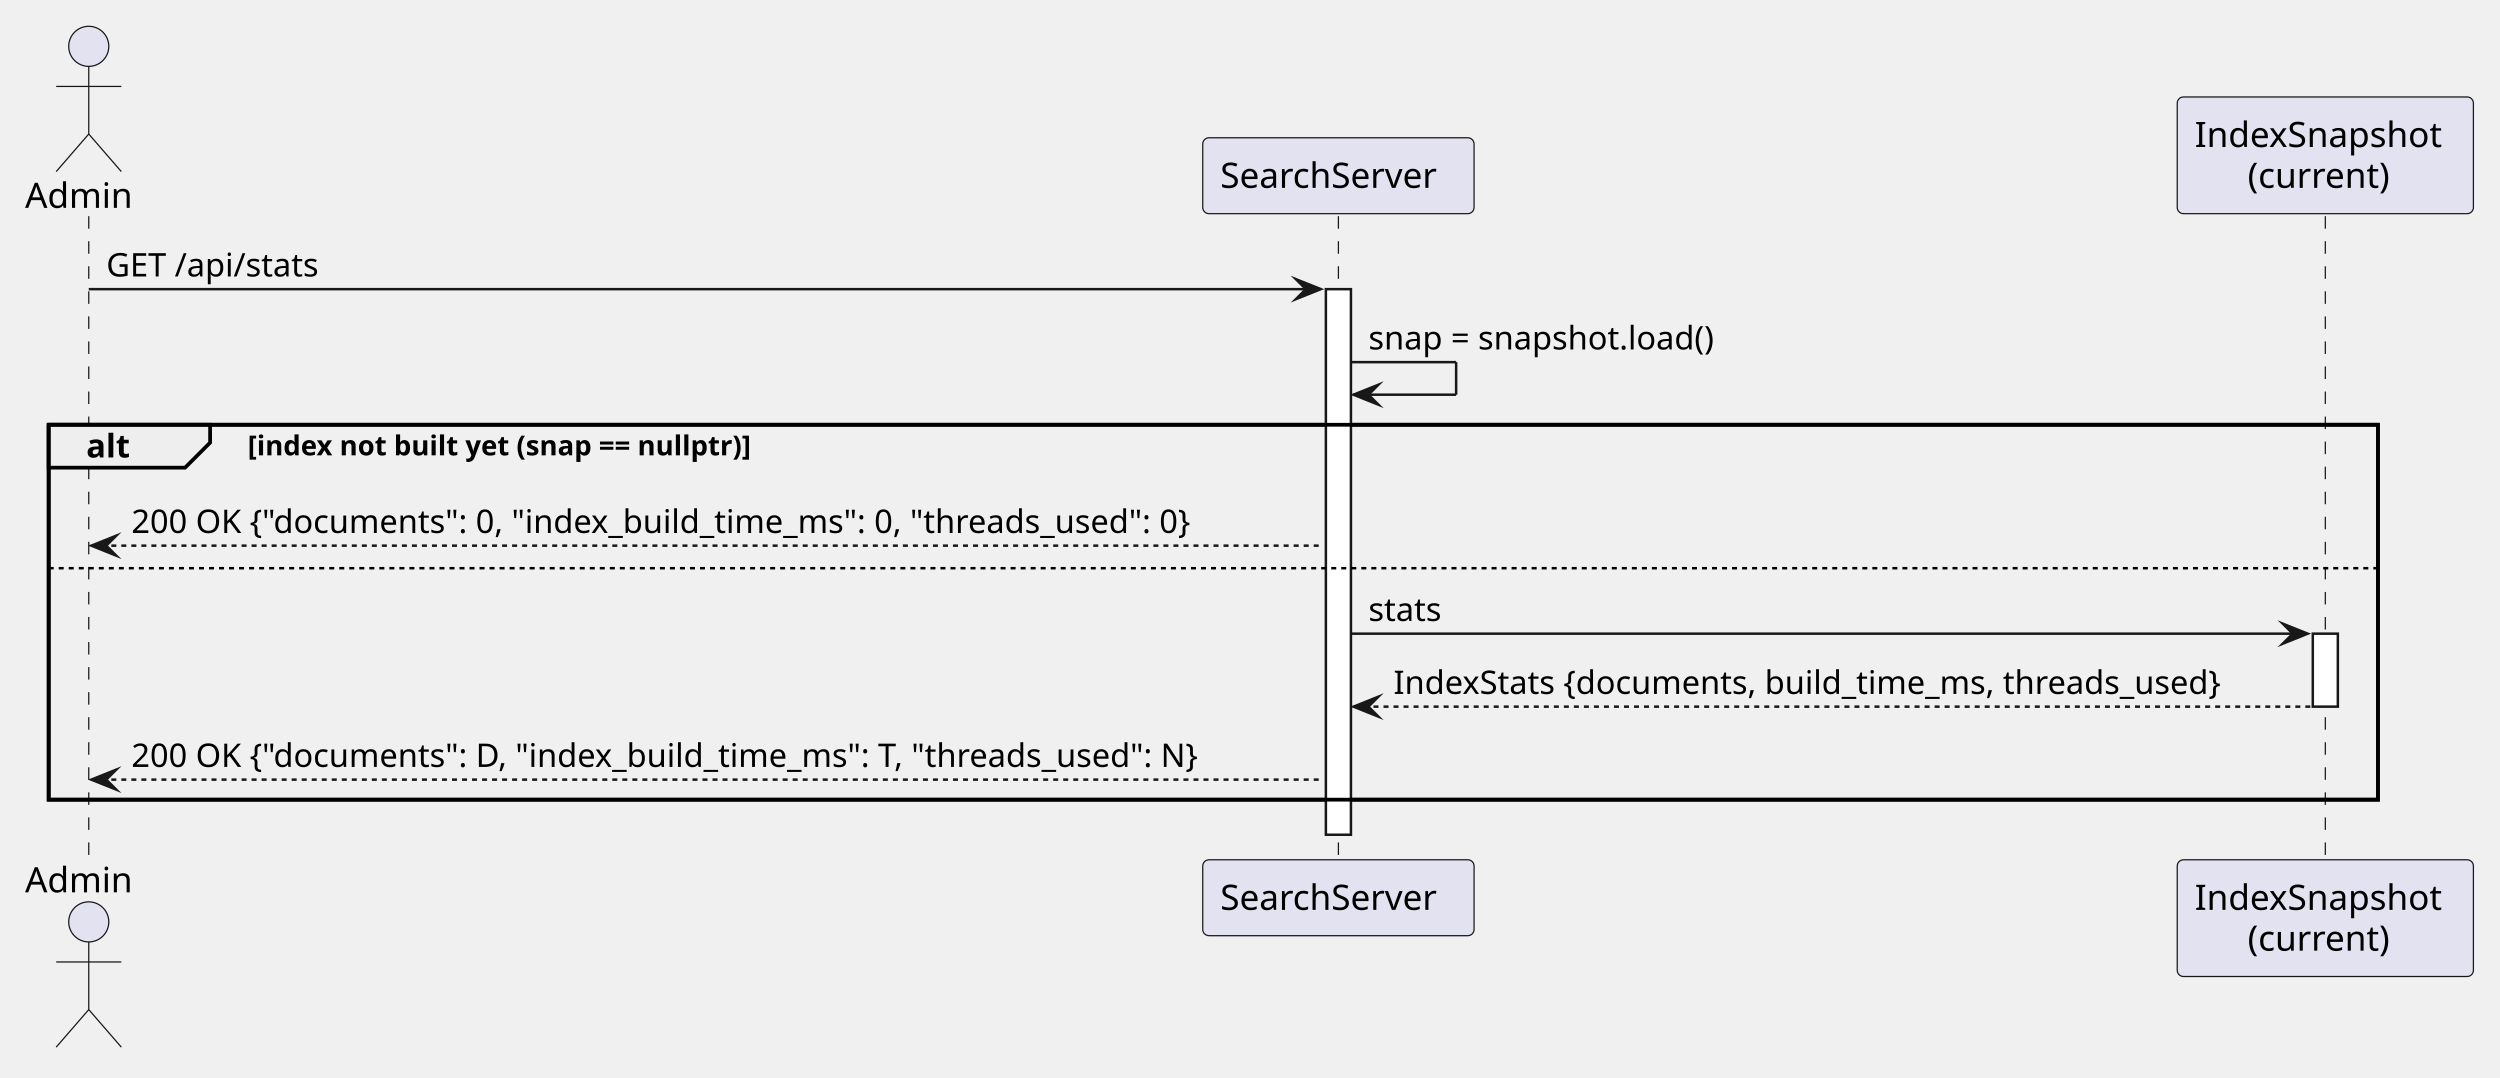
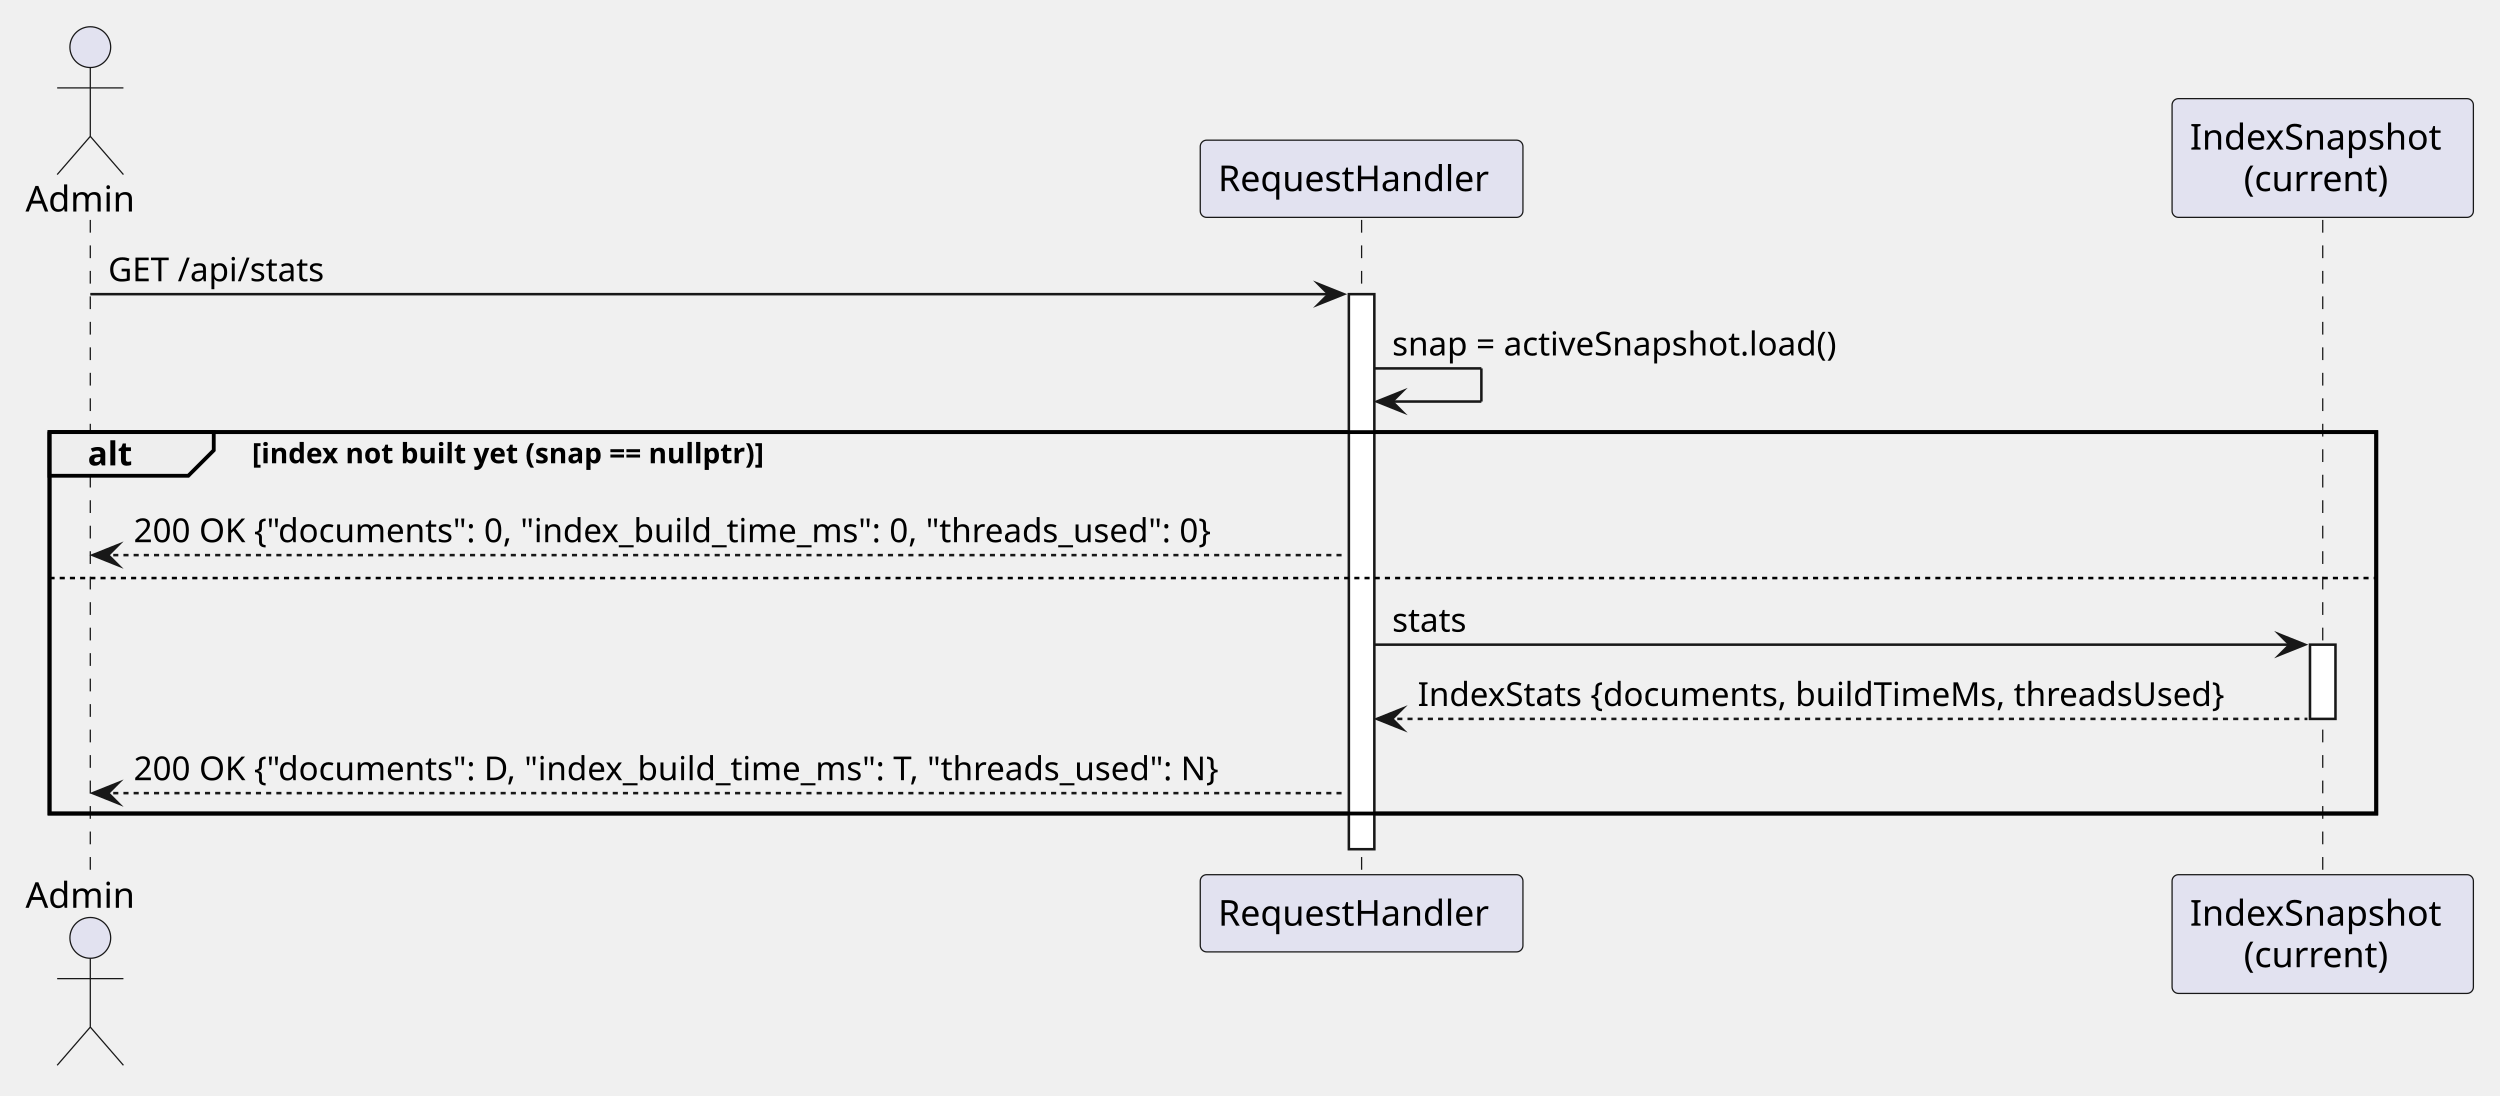
- <svg xmlns="http://www.w3.org/2000/svg" version="1.1" data-diagram-type="SEQUENCE" style="width:998px;height:430px;background:#FFFFFF;" width="998px" height="430px" viewBox="0 0 998 430" zoomAndPan="magnify" preserveAspectRatio="none" contentStyleType="text/css">
+ <svg xmlns="http://www.w3.org/2000/svg" version="1.1" data-diagram-type="SEQUENCE" style="width:981px;height:430px;background:#FFFFFF;" width="981px" height="430px" viewBox="0 0 981 430" zoomAndPan="magnify" preserveAspectRatio="none" contentStyleType="text/css">
  <defs />
  <g font-family="sans-serif" lengthAdjust="spacing">
-     <rect x="19.432" y="169.563" width="929.835" height="149.664" fill="none" style="stroke:#000;stroke-width:1.5;" />
-     <g>
-       <rect x="31.932" y="86.297" width="8" height="256.93" fill="#000" fill-opacity="0" />
-       <line x1="35.432" y1="86.297" x2="35.432" y2="343.227" style="stroke:#181818;stroke-width:0.5;stroke-dasharray:5,5;" />
+     <rect x="19.432" y="169.563" width="913.008" height="149.664" fill="none" style="stroke:#000;stroke-width:1.5;" />
+     <g class="participant-lifeline" data-qualified-name="Admin" data-entity-uid="part1" id="part1-lifeline" data-source-line="1">
+       <g>
+         <rect x="31.932" y="86.297" width="8" height="256.93" fill="#000" fill-opacity="0" />
+         <line x1="35.432" y1="86.297" x2="35.432" y2="343.227" style="stroke:#181818;stroke-width:0.5;stroke-dasharray:5,5;" />
+       </g>
    </g>
-     <g>
-       <rect x="530.792" y="86.297" width="8" height="256.93" fill="#000" fill-opacity="0" />
-       <line x1="534.292" y1="86.297" x2="534.292" y2="343.227" style="stroke:#181818;stroke-width:0.5;stroke-dasharray:5,5;" />
+     <g class="participant-lifeline" data-qualified-name="Handler" data-entity-uid="part2" id="part2-lifeline" data-source-line="2">
+       <g>
+         <rect x="530.792" y="86.297" width="8" height="256.93" fill="#000" fill-opacity="0" />
+         <line x1="534.292" y1="86.297" x2="534.292" y2="343.227" style="stroke:#181818;stroke-width:0.5;stroke-dasharray:5,5;" />
+       </g>
    </g>
    <g>
      <rect x="529.292" y="115.43" width="10" height="217.797" fill="#FFF" style="stroke:#181818;stroke-width:1;" />
    </g>
-     <g>
-       <rect x="924.768" y="86.297" width="8" height="256.93" fill="#000" fill-opacity="0" />
-       <line x1="928.268" y1="86.297" x2="928.268" y2="343.227" style="stroke:#181818;stroke-width:0.5;stroke-dasharray:5,5;" />
+     <g class="participant-lifeline" data-qualified-name="Snap" data-entity-uid="part3" id="part3-lifeline" data-source-line="3">
+       <g>
+         <rect x="907.94" y="86.297" width="8" height="256.93" fill="#000" fill-opacity="0" />
+         <line x1="911.44" y1="86.297" x2="911.44" y2="343.227" style="stroke:#181818;stroke-width:0.5;stroke-dasharray:5,5;" />
+       </g>
    </g>
    <g>
-       <rect x="923.268" y="252.961" width="10" height="29.133" fill="#FFF" style="stroke:#181818;stroke-width:1;" />
+       <rect x="906.44" y="252.961" width="10" height="29.133" fill="#FFF" style="stroke:#181818;stroke-width:1;" />
    </g>
-     <text x="10" y="82.995" fill="#000" font-size="14" textLength="44.864">Admin</text>
-     <ellipse cx="35.432" cy="18.5" rx="8" ry="8" fill="#E2E2F0" style="stroke:#181818;stroke-width:0.5;" />
-     <path d="M35.432,26.5 L35.432,53.5 M22.432,34.5 L48.432,34.5 M35.432,53.5 L22.432,68.5 M35.432,53.5 L48.432,68.5" style="stroke:#181818;stroke-width:0.5;" fill="none" />
-     <rect x="480.134" y="55" width="108.315" height="30.297" fill="#E2E2F0" style="stroke:#181818;stroke-width:0.5;" rx="2.5" ry="2.5" />
-     <text x="487.134" y="74.995" fill="#000" font-size="14" textLength="94.315">SearchServer</text>
-     <rect x="869.15" y="38.703" width="118.234" height="46.594" fill="#E2E2F0" style="stroke:#181818;stroke-width:0.5;" rx="2.5" ry="2.5" />
-     <text x="876.15" y="58.698" fill="#000" font-size="14" textLength="104.234">IndexSnapshot</text>
-     <text x="897.277" y="74.995" fill="#000" font-size="14" textLength="61.981">(current)</text>
-     <text x="10" y="356.222" fill="#000" font-size="14" textLength="44.864">Admin</text>
-     <ellipse cx="35.432" cy="368.023" rx="8" ry="8" fill="#E2E2F0" style="stroke:#181818;stroke-width:0.5;" />
-     <path d="M35.432,376.023 L35.432,403.023 M22.432,384.023 L48.432,384.023 M35.432,403.023 L22.432,418.023 M35.432,403.023 L48.432,418.023" style="stroke:#181818;stroke-width:0.5;" fill="none" />
-     <rect x="480.134" y="343.227" width="108.315" height="30.297" fill="#E2E2F0" style="stroke:#181818;stroke-width:0.5;" rx="2.5" ry="2.5" />
-     <text x="487.134" y="363.222" fill="#000" font-size="14" textLength="94.315">SearchServer</text>
-     <rect x="869.15" y="343.227" width="118.234" height="46.594" fill="#E2E2F0" style="stroke:#181818;stroke-width:0.5;" rx="2.5" ry="2.5" />
-     <text x="876.15" y="363.222" fill="#000" font-size="14" textLength="104.234">IndexSnapshot</text>
-     <text x="897.277" y="379.519" fill="#000" font-size="14" textLength="61.981">(current)</text>
-     <polygon points="517.292,111.43,527.292,115.43,517.292,119.43,521.292,115.43" fill="#181818" style="stroke:#181818;stroke-width:1;stroke-linejoin:miter;stroke-miterlimit:10;" />
-     <line x1="35.432" y1="115.43" x2="523.292" y2="115.43" style="stroke:#181818;stroke-width:1;" />
-     <text x="42.432" y="110.364" fill="#000" font-size="13" textLength="90.657">GET /api/stats</text>
-     <line x1="539.292" y1="144.563" x2="581.292" y2="144.563" style="stroke:#181818;stroke-width:1;" />
-     <line x1="581.292" y1="144.563" x2="581.292" y2="157.563" style="stroke:#181818;stroke-width:1;" />
-     <line x1="540.292" y1="157.563" x2="581.292" y2="157.563" style="stroke:#181818;stroke-width:1;" />
-     <polygon points="550.292,153.563,540.292,157.563,550.292,161.563,546.292,157.563" fill="#181818" style="stroke:#181818;stroke-width:1;stroke-linejoin:miter;stroke-miterlimit:10;" />
-     <text x="546.292" y="139.497" fill="#000" font-size="13" textLength="151.741">snap = snapshot.load()</text>
+     <g class="participant participant-head" data-qualified-name="Admin" data-entity-uid="part1" id="part1-head" data-source-line="1">
+       <text x="10" y="82.995" fill="#000" font-size="14" textLength="44.864">Admin</text>
+       <ellipse cx="35.432" cy="18.5" rx="8" ry="8" fill="#E2E2F0" style="stroke:#181818;stroke-width:0.5;" />
+       <path d="M35.432,26.5 L35.432,53.5 M22.432,34.5 L48.432,34.5 M35.432,53.5 L22.432,68.5 M35.432,53.5 L48.432,68.5" style="stroke:#181818;stroke-width:0.5;" fill="none" />
+     </g>
+     <g class="participant participant-head" data-qualified-name="Handler" data-entity-uid="part2" id="part2-head" data-source-line="2">
+       <rect x="470.981" y="55" width="126.622" height="30.297" fill="#E2E2F0" style="stroke:#181818;stroke-width:0.5;" rx="2.5" ry="2.5" />
+       <text x="477.981" y="74.995" fill="#000" font-size="14" textLength="112.622">RequestHandler</text>
+     </g>
+     <g class="participant participant-head" data-qualified-name="Snap" data-entity-uid="part3" id="part3-head" data-source-line="3">
+       <rect x="852.323" y="38.703" width="118.234" height="46.594" fill="#E2E2F0" style="stroke:#181818;stroke-width:0.5;" rx="2.5" ry="2.5" />
+       <text x="859.323" y="58.698" fill="#000" font-size="14" textLength="104.234">IndexSnapshot</text>
+       <text x="880.449" y="74.995" fill="#000" font-size="14" textLength="61.981">(current)</text>
+     </g>
+     <g class="participant participant-tail" data-qualified-name="Admin" data-entity-uid="part1" id="part1-tail" data-source-line="1">
+       <text x="10" y="356.222" fill="#000" font-size="14" textLength="44.864">Admin</text>
+       <ellipse cx="35.432" cy="368.023" rx="8" ry="8" fill="#E2E2F0" style="stroke:#181818;stroke-width:0.5;" />
+       <path d="M35.432,376.023 L35.432,403.023 M22.432,384.023 L48.432,384.023 M35.432,403.023 L22.432,418.023 M35.432,403.023 L48.432,418.023" style="stroke:#181818;stroke-width:0.5;" fill="none" />
+     </g>
+     <g class="participant participant-tail" data-qualified-name="Handler" data-entity-uid="part2" id="part2-tail" data-source-line="2">
+       <rect x="470.981" y="343.227" width="126.622" height="30.297" fill="#E2E2F0" style="stroke:#181818;stroke-width:0.5;" rx="2.5" ry="2.5" />
+       <text x="477.981" y="363.222" fill="#000" font-size="14" textLength="112.622">RequestHandler</text>
+     </g>
+     <g class="participant participant-tail" data-qualified-name="Snap" data-entity-uid="part3" id="part3-tail" data-source-line="3">
+       <rect x="852.323" y="343.227" width="118.234" height="46.594" fill="#E2E2F0" style="stroke:#181818;stroke-width:0.5;" rx="2.5" ry="2.5" />
+       <text x="859.323" y="363.222" fill="#000" font-size="14" textLength="104.234">IndexSnapshot</text>
+       <text x="880.449" y="379.519" fill="#000" font-size="14" textLength="61.981">(current)</text>
+     </g>
+     <g class="message" data-entity-1="part1" data-entity-2="part2" id="msg1" data-source-line="5">
+       <polygon points="517.292,111.43,527.292,115.43,517.292,119.43,521.292,115.43" fill="#181818" style="stroke:#181818;stroke-width:1;stroke-linejoin:miter;stroke-miterlimit:10;" />
+       <line x1="35.432" y1="115.43" x2="523.292" y2="115.43" style="stroke:#181818;stroke-width:1;" />
+       <text x="42.432" y="110.364" fill="#000" font-size="13" textLength="90.657">GET /api/stats</text>
+     </g>
+     <g class="message" data-entity-1="part2" data-entity-2="part2" id="msg2" data-source-line="7">
+       <line x1="539.292" y1="144.563" x2="581.292" y2="144.563" style="stroke:#181818;stroke-width:1;" />
+       <line x1="581.292" y1="144.563" x2="581.292" y2="157.563" style="stroke:#181818;stroke-width:1;" />
+       <line x1="540.292" y1="157.563" x2="581.292" y2="157.563" style="stroke:#181818;stroke-width:1;" />
+       <polygon points="550.292,153.563,540.292,157.563,550.292,161.563,546.292,157.563" fill="#181818" style="stroke:#181818;stroke-width:1;stroke-linejoin:miter;stroke-miterlimit:10;" />
+       <text x="546.292" y="139.497" fill="#000" font-size="13" textLength="192.734">snap = activeSnapshot.load()</text>
+     </g>
    <path d="M19.432,169.563 L83.875,169.563 L83.875,176.695 L73.875,186.695 L19.432,186.695 L19.432,169.563" style="stroke:#000;stroke-width:1.5;" fill="#EEE" />
-     <rect x="19.432" y="169.563" width="929.835" height="149.664" fill="none" style="stroke:#000;stroke-width:1.5;" />
+     <rect x="19.432" y="169.563" width="913.008" height="149.664" fill="none" style="stroke:#000;stroke-width:1.5;" />
    <text x="34.432" y="182.629" fill="#000" font-size="13" textLength="19.443" font-weight="700">alt</text>
    <text x="98.875" y="181.773" fill="#000" font-size="11" textLength="236.027" font-weight="700">[index not built yet (snap == nullptr)]</text>
-     <polygon points="46.432,213.828,36.432,217.828,46.432,221.828,42.432,217.828" fill="#181818" style="stroke:#181818;stroke-width:1;stroke-linejoin:miter;stroke-miterlimit:10;" />
-     <line x1="40.432" y1="217.828" x2="528.292" y2="217.828" style="stroke:#181818;stroke-width:1;stroke-dasharray:2,2;" />
-     <text x="52.432" y="212.762" fill="#000" font-size="13" textLength="466.997">200 OK {"documents": 0, "index_build_time_ms": 0, "threads_used": 0}</text>
-     <line x1="19.432" y1="226.828" x2="949.268" y2="226.828" style="stroke:#000;stroke-width:1;stroke-dasharray:2,2;" />
-     <polygon points="911.268,248.961,921.268,252.961,911.268,256.961,915.268,252.961" fill="#181818" style="stroke:#181818;stroke-width:1;stroke-linejoin:miter;stroke-miterlimit:10;" />
-     <line x1="539.292" y1="252.961" x2="917.268" y2="252.961" style="stroke:#181818;stroke-width:1;" />
-     <text x="546.292" y="247.895" fill="#000" font-size="13" textLength="31.707">stats</text>
-     <polygon points="550.292,278.094,540.292,282.094,550.292,286.094,546.292,282.094" fill="#181818" style="stroke:#181818;stroke-width:1;stroke-linejoin:miter;stroke-miterlimit:10;" />
-     <line x1="544.292" y1="282.094" x2="922.268" y2="282.094" style="stroke:#181818;stroke-width:1;stroke-dasharray:2,2;" />
-     <text x="556.292" y="277.028" fill="#000" font-size="13" textLength="359.976">IndexStats {documents, build_time_ms, threads_used}</text>
-     <polygon points="46.432,307.227,36.432,311.227,46.432,315.227,42.432,311.227" fill="#181818" style="stroke:#181818;stroke-width:1;stroke-linejoin:miter;stroke-miterlimit:10;" />
-     <line x1="40.432" y1="311.227" x2="528.292" y2="311.227" style="stroke:#181818;stroke-width:1;stroke-dasharray:2,2;" />
-     <text x="52.432" y="306.161" fill="#000" font-size="13" textLength="469.86">200 OK {"documents": D, "index_build_time_ms": T, "threads_used": N}</text>
+     <g class="message" data-entity-1="part2" data-entity-2="part1" id="msg3" data-source-line="9">
+       <polygon points="46.432,213.828,36.432,217.828,46.432,221.828,42.432,217.828" fill="#181818" style="stroke:#181818;stroke-width:1;stroke-linejoin:miter;stroke-miterlimit:10;" />
+       <line x1="40.432" y1="217.828" x2="528.292" y2="217.828" style="stroke:#181818;stroke-width:1;stroke-dasharray:2,2;" />
+       <text x="52.432" y="212.762" fill="#000" font-size="13" textLength="466.997">200 OK {"documents": 0, "index_build_time_ms": 0, "threads_used": 0}</text>
+     </g>
+     <line x1="19.432" y1="226.828" x2="932.44" y2="226.828" style="stroke:#000;stroke-width:1;stroke-dasharray:2,2;" />
+     <g class="message" data-entity-1="part2" data-entity-2="part3" id="msg4" data-source-line="11">
+       <polygon points="894.44,248.961,904.44,252.961,894.44,256.961,898.44,252.961" fill="#181818" style="stroke:#181818;stroke-width:1;stroke-linejoin:miter;stroke-miterlimit:10;" />
+       <line x1="539.292" y1="252.961" x2="900.44" y2="252.961" style="stroke:#181818;stroke-width:1;" />
+       <text x="546.292" y="247.895" fill="#000" font-size="13" textLength="31.707">stats</text>
+     </g>
+     <g class="message" data-entity-1="part3" data-entity-2="part2" id="msg5" data-source-line="13">
+       <polygon points="550.292,278.094,540.292,282.094,550.292,286.094,546.292,282.094" fill="#181818" style="stroke:#181818;stroke-width:1;stroke-linejoin:miter;stroke-miterlimit:10;" />
+       <line x1="544.292" y1="282.094" x2="905.44" y2="282.094" style="stroke:#181818;stroke-width:1;stroke-dasharray:2,2;" />
+       <text x="556.292" y="277.028" fill="#000" font-size="13" textLength="343.148">IndexStats {documents, buildTimeMs, threadsUsed}</text>
+     </g>
+     <g class="message" data-entity-1="part2" data-entity-2="part1" id="msg6" data-source-line="15">
+       <polygon points="46.432,307.227,36.432,311.227,46.432,315.227,42.432,311.227" fill="#181818" style="stroke:#181818;stroke-width:1;stroke-linejoin:miter;stroke-miterlimit:10;" />
+       <line x1="40.432" y1="311.227" x2="528.292" y2="311.227" style="stroke:#181818;stroke-width:1;stroke-dasharray:2,2;" />
+       <text x="52.432" y="306.161" fill="#000" font-size="13" textLength="469.86">200 OK {"documents": D, "index_build_time_ms": T, "threads_used": N}</text>
+     </g>
  </g>
</svg>
